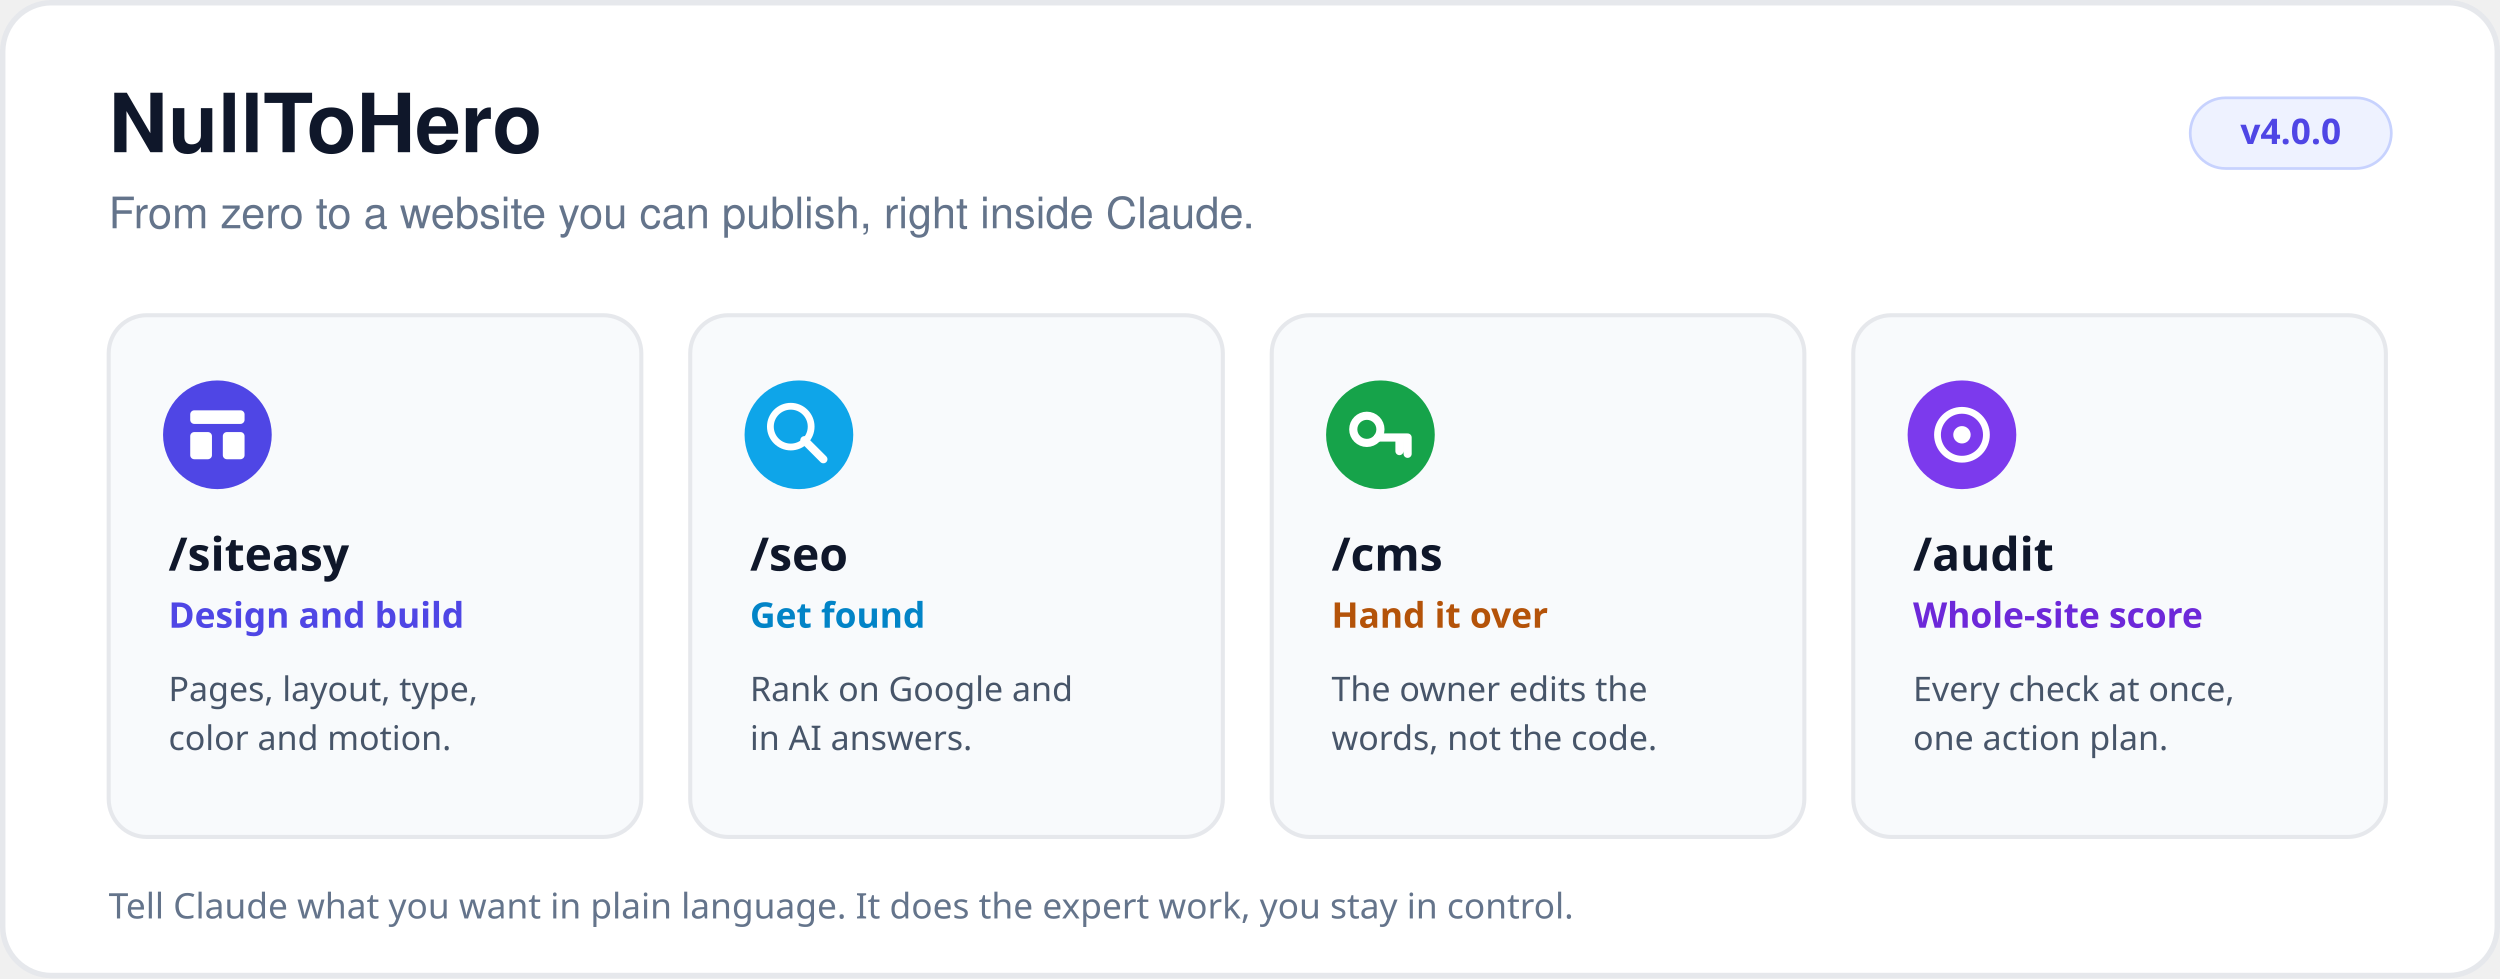
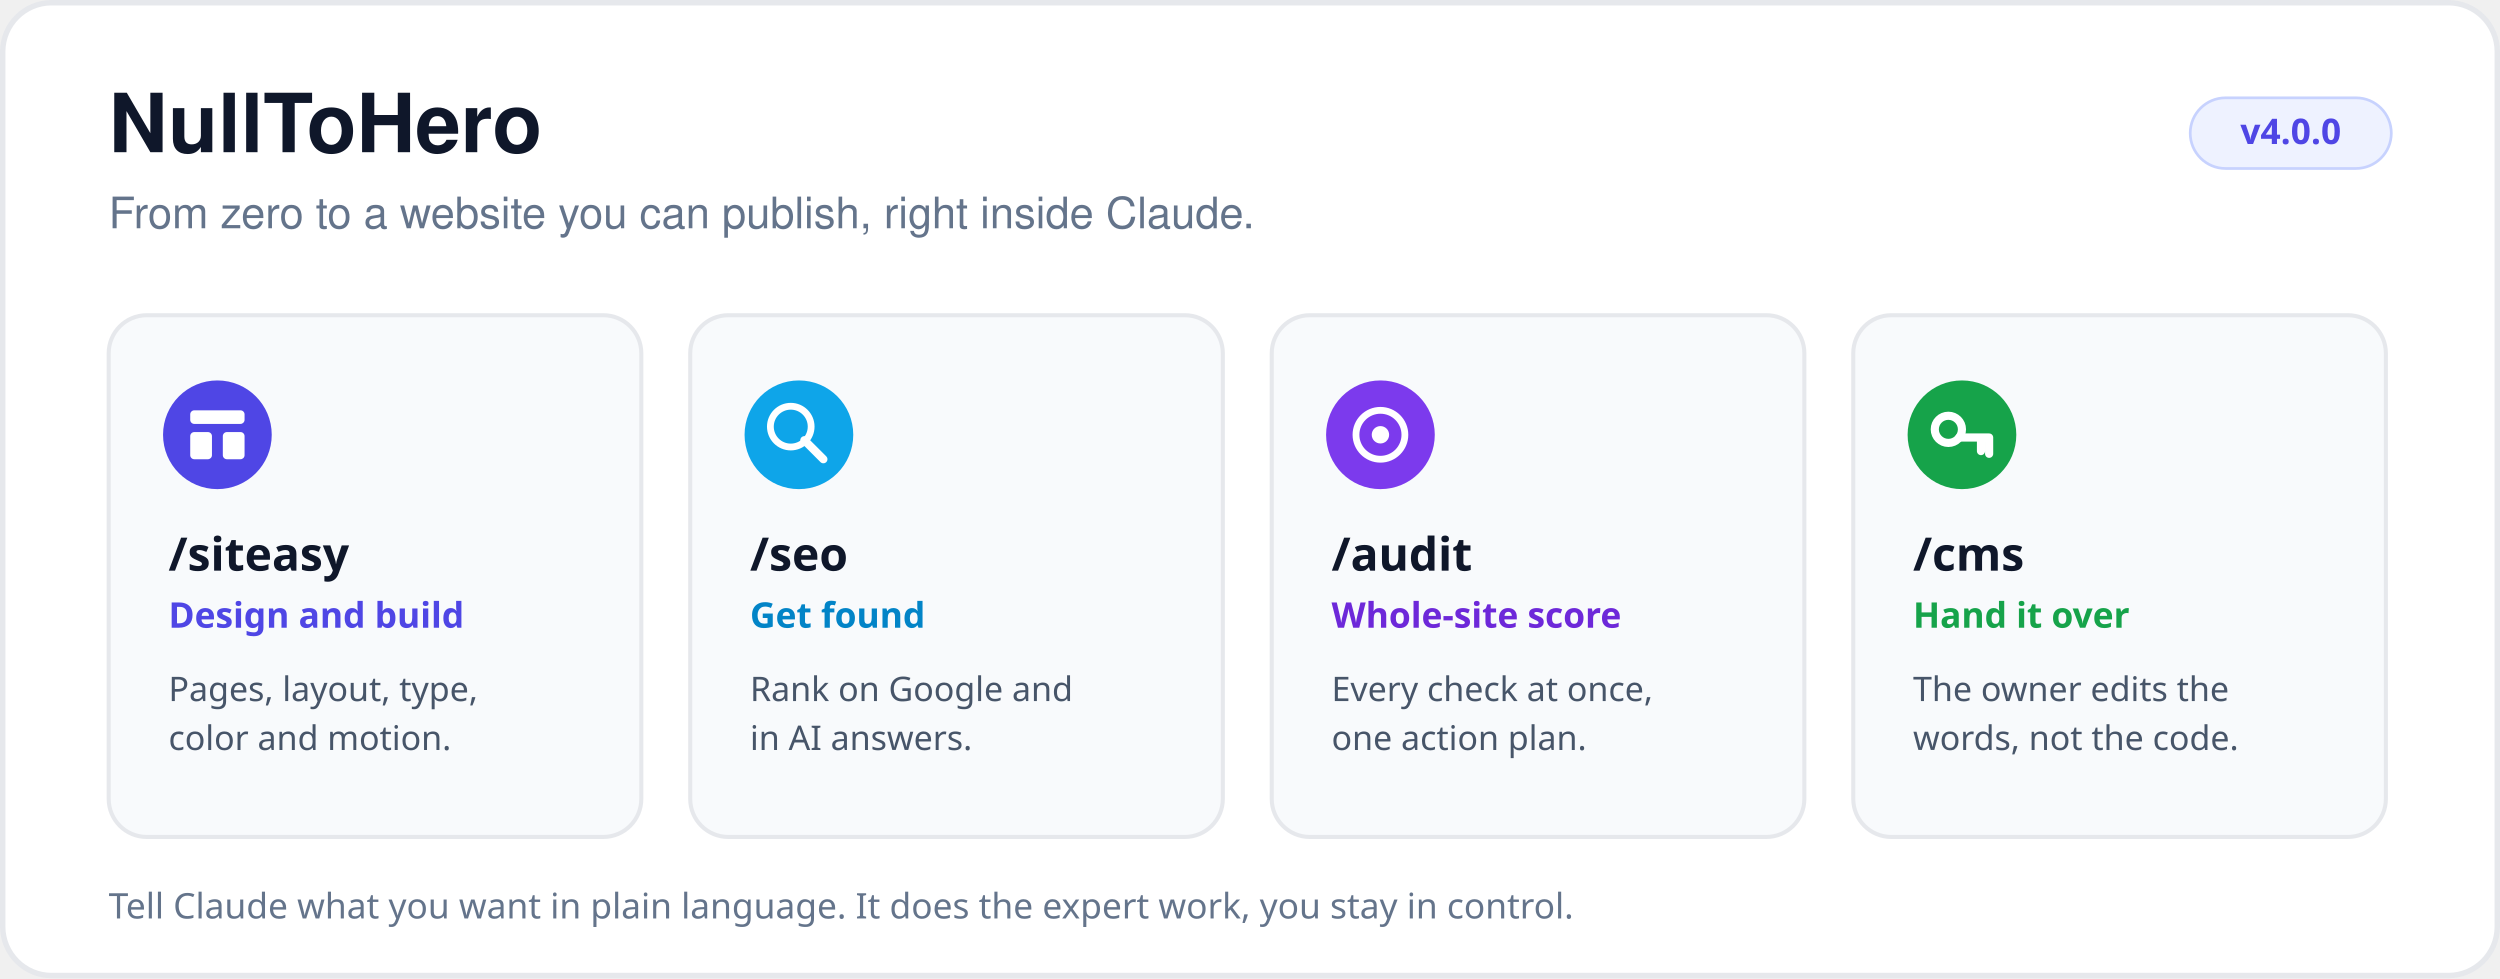
- <svg xmlns="http://www.w3.org/2000/svg" viewBox="0 0 920 360" width="920" height="360" role="img" aria-label="NullToHero overview: four skills (siteasy, seo, cms, audit) inside Claude">
+ <svg xmlns="http://www.w3.org/2000/svg" viewBox="0 0 920 360" width="920" height="360" role="img" aria-label="NullToHero overview: four skills (siteasy, seo, audit, cms) inside Claude">
  <style>
    @media (prefers-color-scheme: dark) {
      .bg { fill: #0d1117; stroke: #30363d; }
      .card { fill: #161b22; stroke: #30363d; }
      .h { fill: #e6edf3; }
      .muted { fill: #8b949e; }
      .body { fill: #9da7b3; }
      .pill { fill: #1c2333; stroke: #3d4a6b; }
      .acc-indigo { fill: #818cf8; }
      .acc-sky { fill: #38bdf8; }
      .acc-amber { fill: #fbbf24; }
      .acc-violet { fill: #a78bfa; }
+       .acc-green { fill: #4ade80; }
    }
  </style>
  <rect class="bg" x="1" y="1" width="918" height="358" rx="18" fill="#ffffff" stroke="#e6e8ec" stroke-width="2" />
  <text x="40" y="56" font-family="Segoe UI, system-ui, -apple-system, Helvetica, Arial, sans-serif" font-size="30" font-weight="700" class="h" fill="#0f172a">NullToHero</text>
  <text x="40" y="84" font-family="Segoe UI, system-ui, -apple-system, Helvetica, Arial, sans-serif" font-size="16" class="muted" fill="#64748b">From zero to a website you can publish, right inside Claude.</text>
  <rect class="pill" x="806" y="36" width="74" height="26" rx="13" fill="#eef2ff" stroke="#c7d2fe" stroke-width="1" />
  <text x="843" y="53" text-anchor="middle" font-family="Segoe UI, system-ui, sans-serif" font-size="13" font-weight="700" class="acc-indigo" fill="#4f46e5">v4.0.0</text>
  <g>
    <rect class="card" x="40" y="116" width="196" height="192" rx="14" fill="#f8fafc" stroke="#e6e8ec" stroke-width="1.5" />
    <circle cx="80" cy="160" r="20" fill="#4f46e5" />
    <rect x="70" y="151" width="20" height="5" rx="1.5" fill="#ffffff" />
    <rect x="70" y="159" width="8" height="10" rx="1.5" fill="#ffffff" />
    <rect x="82" y="159" width="8" height="10" rx="1.5" fill="#ffffff" />
    <text x="62" y="210" font-family="Segoe UI, system-ui, sans-serif" font-size="17" font-weight="700" class="h" fill="#0f172a">/siteasy</text>
    <text x="62" y="231" font-family="Segoe UI, system-ui, sans-serif" font-size="13" font-weight="600" class="acc-indigo" fill="#4f46e5">Design and build</text>
    <text x="62" y="258" font-family="Segoe UI, system-ui, sans-serif" font-size="12.5" class="body" fill="#475569">Pages, layout, type,</text>
    <text x="62" y="276" font-family="Segoe UI, system-ui, sans-serif" font-size="12.5" class="body" fill="#475569">color and motion.</text>
  </g>
  <g>
    <rect class="card" x="254" y="116" width="196" height="192" rx="14" fill="#f8fafc" stroke="#e6e8ec" stroke-width="1.5" />
    <circle cx="294" cy="160" r="20" fill="#0ea5e9" />
    <circle cx="291" cy="157" r="7.5" fill="none" stroke="#ffffff" stroke-width="2.5" />
    <line x1="296" y1="162" x2="303" y2="169" stroke="#ffffff" stroke-width="3" stroke-linecap="round" />
    <text x="276" y="210" font-family="Segoe UI, system-ui, sans-serif" font-size="17" font-weight="700" class="h" fill="#0f172a">/seo</text>
    <text x="276" y="231" font-family="Segoe UI, system-ui, sans-serif" font-size="13" font-weight="600" class="acc-sky" fill="#0284c7">Get found</text>
    <text x="276" y="258" font-family="Segoe UI, system-ui, sans-serif" font-size="12.5" class="body" fill="#475569">Rank on Google and</text>
    <text x="276" y="276" font-family="Segoe UI, system-ui, sans-serif" font-size="12.5" class="body" fill="#475569">in AI answers.</text>
  </g>
  <g>
    <rect class="card" x="468" y="116" width="196" height="192" rx="14" fill="#f8fafc" stroke="#e6e8ec" stroke-width="1.5" />
-     <circle cx="508" cy="160" r="20" fill="#16a34a" />
-     <circle cx="503" cy="158" r="5" fill="none" stroke="#ffffff" stroke-width="3" />
-     <path d="M507 161 L518 161 M515 161 L515 166 M518 161 L518 167" fill="none" stroke="#ffffff" stroke-width="3" stroke-linecap="round" />
-     <text x="490" y="210" font-family="Segoe UI, system-ui, sans-serif" font-size="17" font-weight="700" class="h" fill="#0f172a">/cms</text>
-     <text x="490" y="231" font-family="Segoe UI, system-ui, sans-serif" font-size="13" font-weight="600" class="acc-amber" fill="#b45309">Hand it over</text>
-     <text x="490" y="258" font-family="Segoe UI, system-ui, sans-serif" font-size="12.5" class="body" fill="#475569">The owner edits the</text>
-     <text x="490" y="276" font-family="Segoe UI, system-ui, sans-serif" font-size="12.5" class="body" fill="#475569">words, not the code.</text>
+     <circle cx="508" cy="160" r="20" fill="#7c3aed" />
+     <circle cx="508" cy="160" r="9" fill="none" stroke="#ffffff" stroke-width="2.5" />
+     <circle cx="508" cy="160" r="3.2" fill="#ffffff" />
+     <text x="490" y="210" font-family="Segoe UI, system-ui, sans-serif" font-size="17" font-weight="700" class="h" fill="#0f172a">/audit</text>
+     <text x="490" y="231" font-family="Segoe UI, system-ui, sans-serif" font-size="13" font-weight="600" class="acc-violet" fill="#6d28d9">Whole-site score</text>
+     <text x="490" y="258" font-family="Segoe UI, system-ui, sans-serif" font-size="12.5" class="body" fill="#475569">Every check at once,</text>
+     <text x="490" y="276" font-family="Segoe UI, system-ui, sans-serif" font-size="12.5" class="body" fill="#475569">one action plan.</text>
  </g>
  <g>
    <rect class="card" x="682" y="116" width="196" height="192" rx="14" fill="#f8fafc" stroke="#e6e8ec" stroke-width="1.5" />
-     <circle cx="722" cy="160" r="20" fill="#7c3aed" />
-     <circle cx="722" cy="160" r="9" fill="none" stroke="#ffffff" stroke-width="2.5" />
-     <circle cx="722" cy="160" r="3.2" fill="#ffffff" />
-     <text x="704" y="210" font-family="Segoe UI, system-ui, sans-serif" font-size="17" font-weight="700" class="h" fill="#0f172a">/audit</text>
-     <text x="704" y="231" font-family="Segoe UI, system-ui, sans-serif" font-size="13" font-weight="600" class="acc-violet" fill="#6d28d9">Whole-site score</text>
-     <text x="704" y="258" font-family="Segoe UI, system-ui, sans-serif" font-size="12.5" class="body" fill="#475569">Every check at once,</text>
-     <text x="704" y="276" font-family="Segoe UI, system-ui, sans-serif" font-size="12.5" class="body" fill="#475569">one action plan.</text>
+     <circle cx="722" cy="160" r="20" fill="#16a34a" />
+     <circle cx="717" cy="158" r="5" fill="none" stroke="#ffffff" stroke-width="3" />
+     <path d="M721 161 L732 161 M729 161 L729 166 M732 161 L732 167" fill="none" stroke="#ffffff" stroke-width="3" stroke-linecap="round" />
+     <text x="704" y="210" font-family="Segoe UI, system-ui, sans-serif" font-size="17" font-weight="700" class="h" fill="#0f172a">/cms</text>
+     <text x="704" y="231" font-family="Segoe UI, system-ui, sans-serif" font-size="13" font-weight="600" class="acc-green" fill="#16a34a">Hand it over</text>
+     <text x="704" y="258" font-family="Segoe UI, system-ui, sans-serif" font-size="12.5" class="body" fill="#475569">The owner edits the</text>
+     <text x="704" y="276" font-family="Segoe UI, system-ui, sans-serif" font-size="12.5" class="body" fill="#475569">words, not the code.</text>
  </g>
  <text x="40" y="338" font-family="Segoe UI, system-ui, sans-serif" font-size="13" class="muted" fill="#64748b">Tell Claude what you want in plain language. It does the expert work, you stay in control.</text>
</svg>
